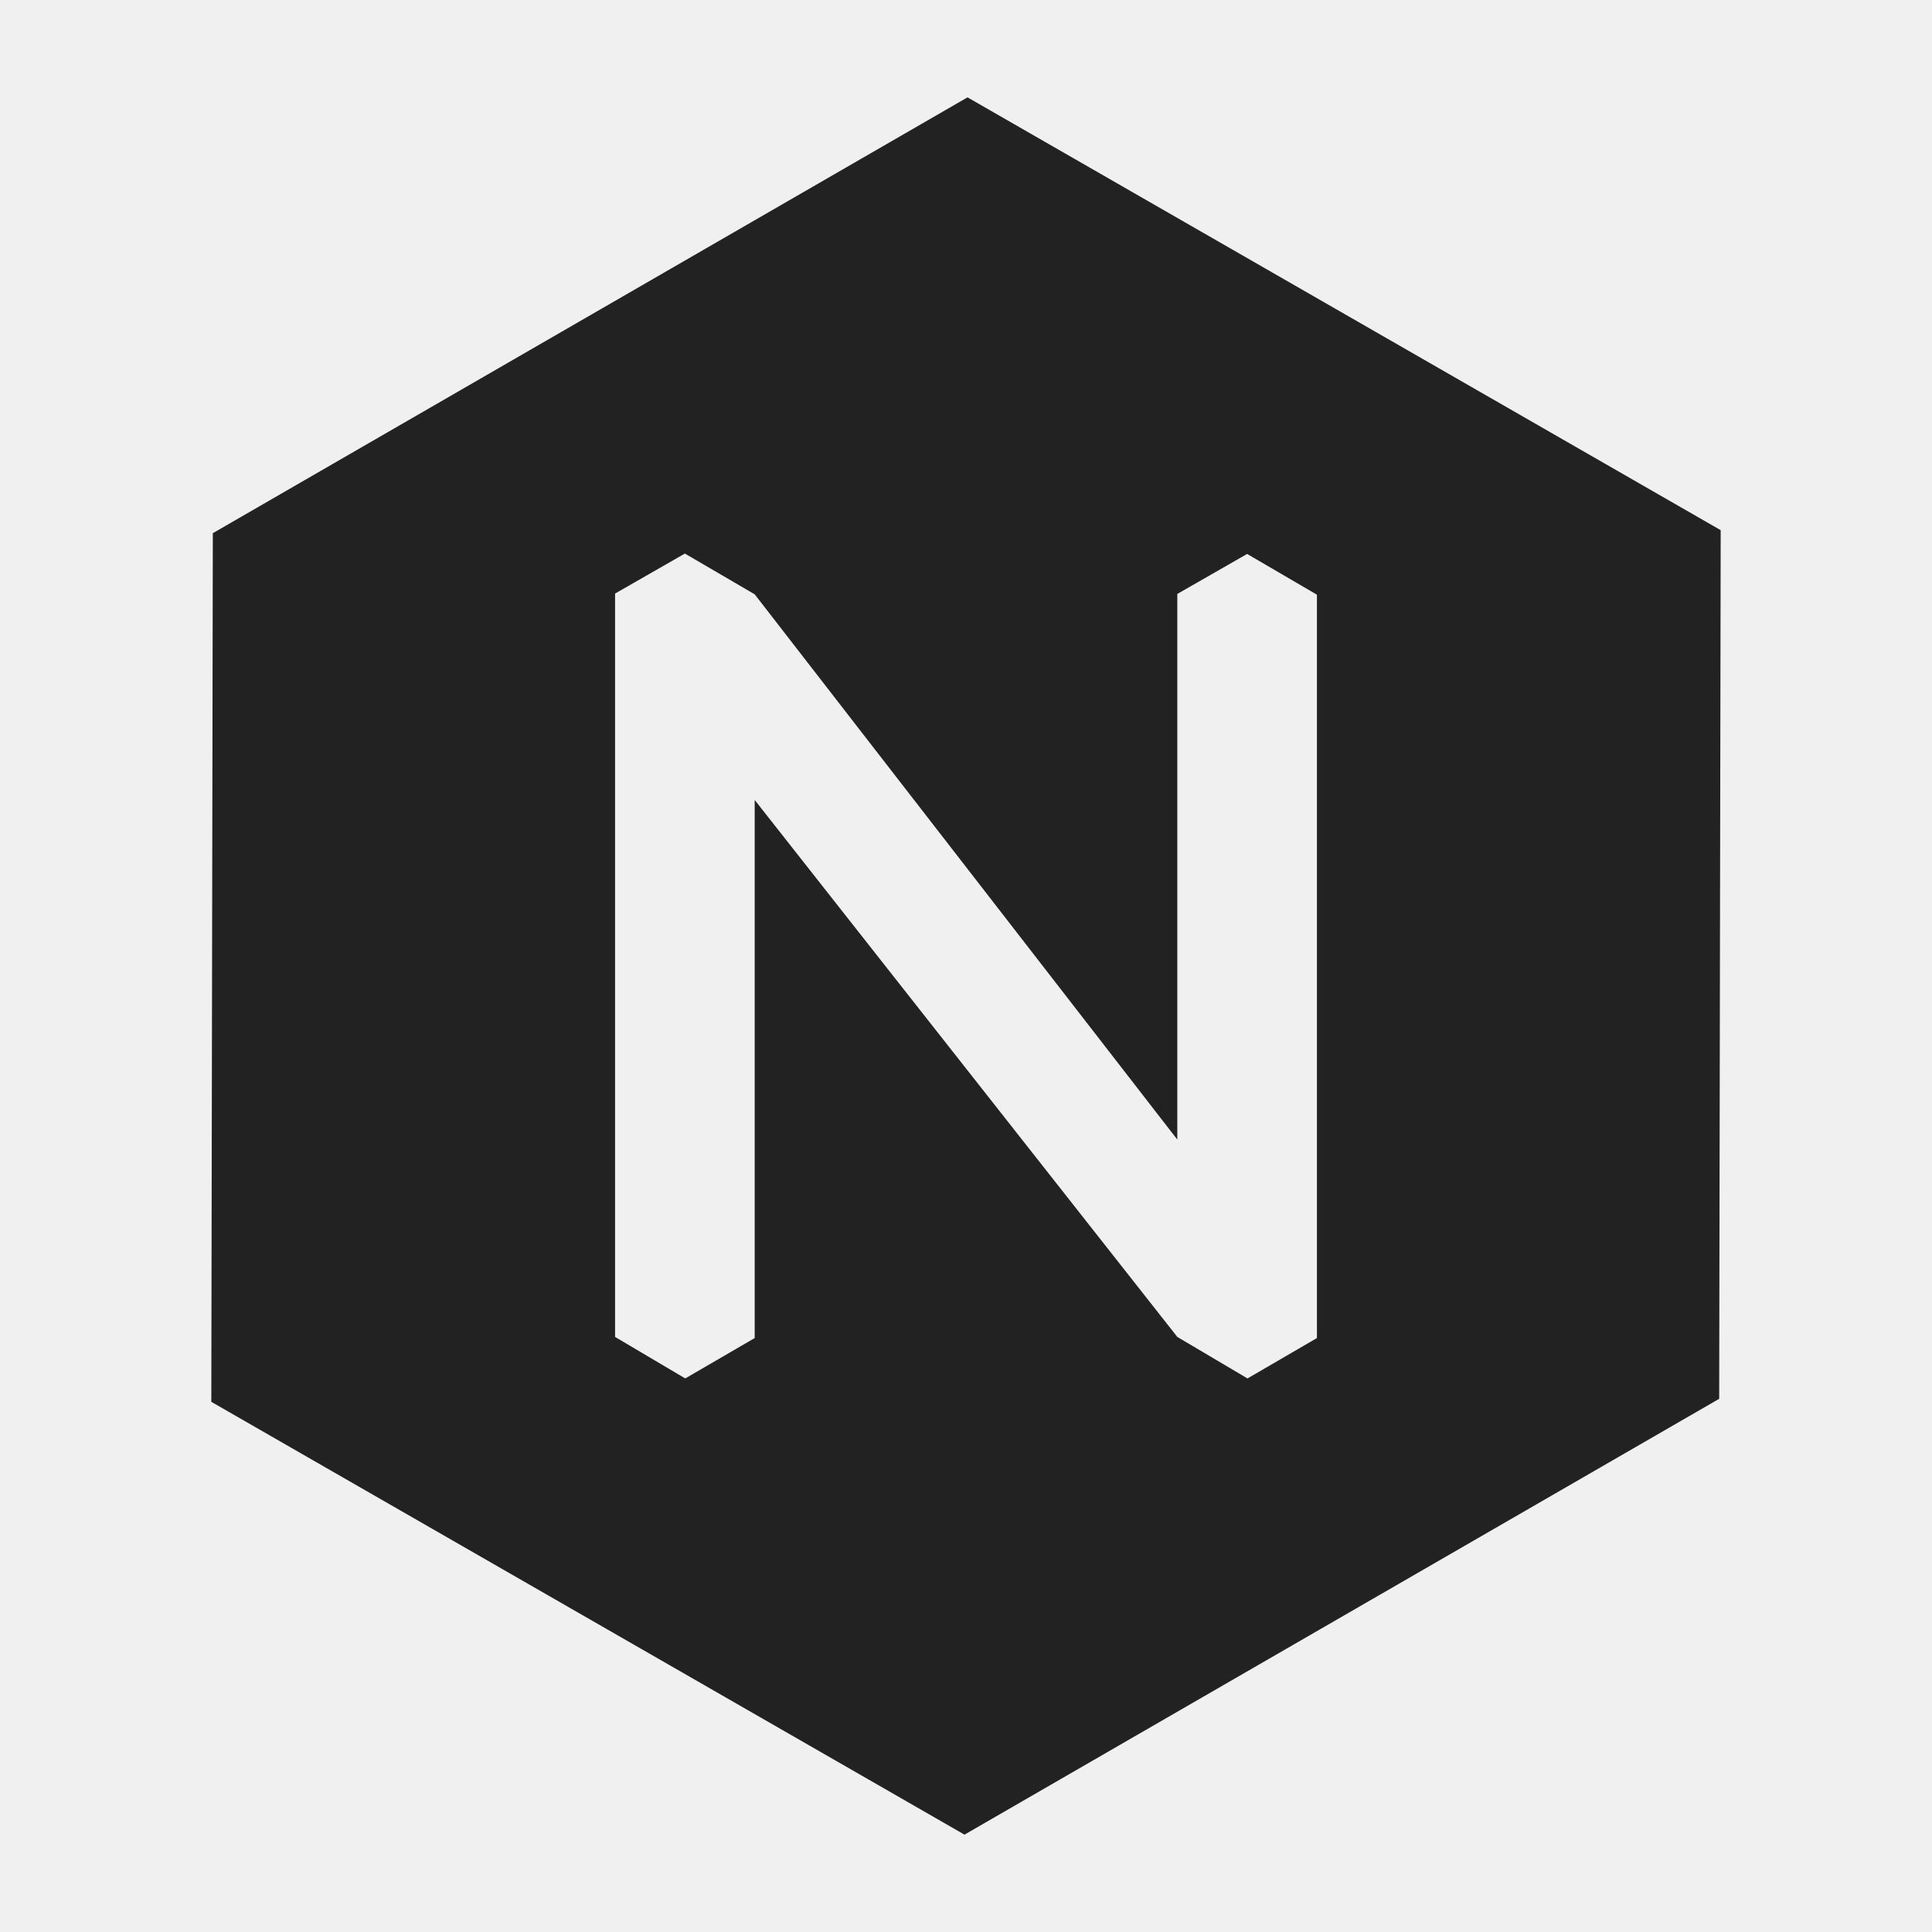
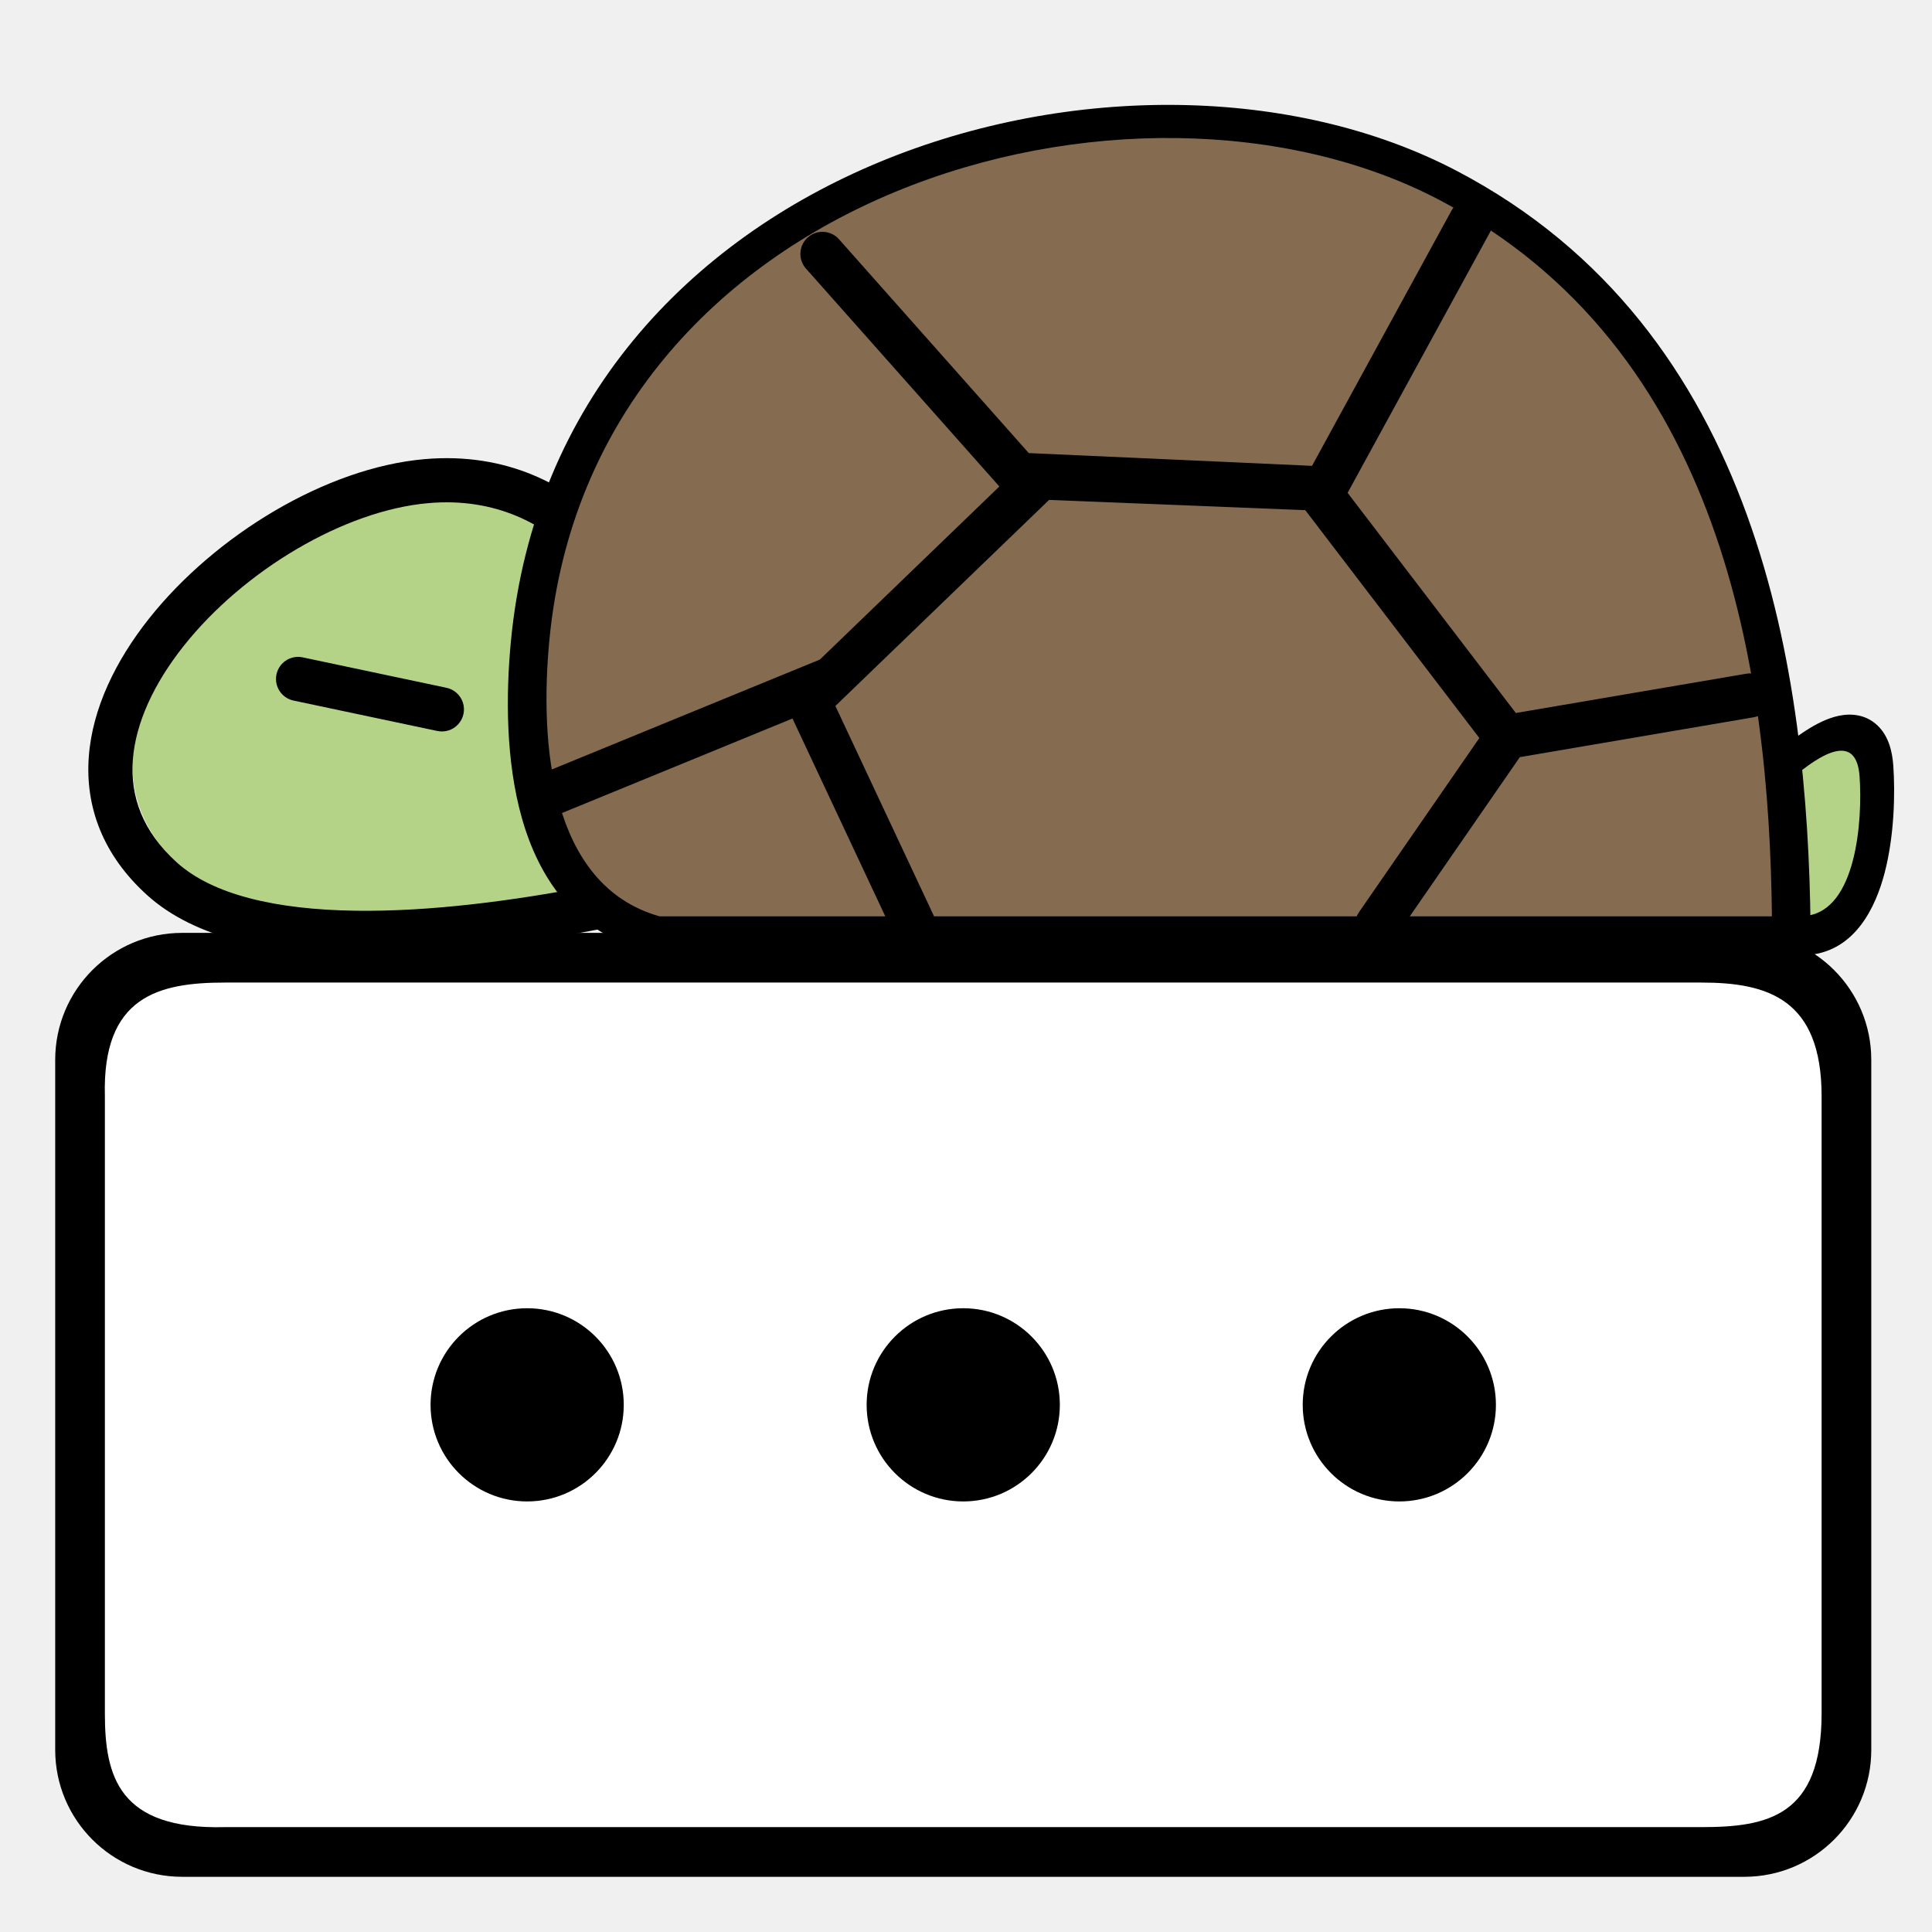
- <svg xmlns="http://www.w3.org/2000/svg" xml:space="preserve" enable-background="new 0 0 512 512" viewBox="0 0 512 512" height="512px" width="512px" y="0px" x="0px" id="NexT" version="1.1">
-   <defs id="defs3388" />
-   <path style="fill:#222222;fill-opacity:1" id="path3384" d="M 256.4,25.8 56.4,141.3 56,371.5 255.6,486.2 455.6,370.7 456,140.5 Z m 92.6,328.8 -18.4,10.7 -18.6,-11 0,0 -112,-142.3 0,142.6 -18.4,10.7 -18.6,-11 0,-197 18.5,-10.6 18.5,10.8 0,0 112,144.5 0,-144.6 18.5,-10.6 18.5,10.8 z" />
+ <svg xmlns="http://www.w3.org/2000/svg" t="1755229479633" class="icon" viewBox="0 0 1024 1024" version="1.1" p-id="1657" width="200" height="200">
+   <path d="M924.526 523.703H96.549c-21.007 0-38.034 17.028-38.034 38.034v365.714c0 21.007 17.028 38.034 38.034 38.034h827.977c21.007 0 38.034-17.028 38.034-38.034V561.737c0-21.007-17.028-38.034-38.034-38.034zM96.549 494.446c-37.165 0-67.291 30.126-67.291 67.291v365.714c0 37.165 30.126 67.291 67.291 67.291h827.977c37.165 0 67.291-30.126 67.291-67.291V561.737c0-37.165-30.126-67.291-67.291-67.291H96.549z" fill="#000000" p-id="1658" />
+   <path d="M55.589 580.985C54.126 528.091 84.067 520.777 119.199 520.777h782.675c35.132 0 63.611 8.777 63.611 60.208v327.218C965.486 962.56 937.007 968.411 901.875 968.411H119.199C62.903 969.874 55.589 941.454 55.589 908.203V580.985z" fill="#FFFFFF" p-id="1659" />
+   <path d="M228.206 744.594c0-28.277 22.923-51.2 51.2-51.2s51.2 22.923 51.2 51.2-22.923 51.2-51.2 51.2S228.206 772.871 228.206 744.594z m231.131 0c0-28.277 22.923-51.2 51.2-51.2s51.2 22.923 51.2 51.2-22.923 51.2-51.2 51.2-51.2-22.923-51.2-51.2z m282.331-51.2c-28.277 0-51.2 22.923-51.2 51.2s22.923 51.2 51.2 51.2 51.2-22.923 51.2-51.2-22.923-51.2-51.2-51.2z" fill="#000000" p-id="1660" />
+   <path d="M95.34 459.129c40.945 37.338 137.131 29.175 218.554 12.505L330.606 340.34c0-15.629-33.005-83.079-106.704-76.586-88.708 7.815-205.698 125.042-128.562 195.376z" fill="#B5D387" p-id="1661" />
+   <path d="M305.924 295.567c-17.086-17.437-42.876-32.039-78.895-28.897-44.529 3.882-97.824 35.559-129.688 75.72-15.828 19.945-25.527 40.945-26.946 60.501-1.375 18.985 4.944 37.628 23.341 54.234 18.967 17.121 52.546 25.006 94.875 25.582 39.117 0.535 83.321-5.179 124.948-13.248l17.013-132.31c-0.219-1.972-1.583-7.382-5.568-15.205-4.137-8.119-10.468-17.586-19.082-26.378z m39.936 15.755c4.863 9.547 8.151 19.278 8.151 26.323v0.749l-19.38 150.712-8.212 1.665c-44.763 9.076-94.07 15.942-138.126 15.34-43.429-0.591-84.579-8.447-110.241-31.612-23.637-21.337-32.906-46.964-30.998-73.298 1.867-25.77 14.324-51.144 31.949-73.359 35.041-44.161 93.842-79.942 145.993-84.489 44.304-3.862 76.665 14.421 97.646 35.834 10.418 10.632 18.098 22.083 23.218 32.136zM918.841 455.943c2.338 5.375 6.047 11.641 11.126 16.791 6.776 6.87 15.471 11.352 26.911 10.082 7.765-0.863 14.792-8.549 19.371-26.103 4.28-16.402 4.813-36.1 3.894-49.216l11.674-0.819-11.674 0.819c-0.187-2.674-0.573-4.277-0.875-5.176-1.984 0.445-5.146 1.808-9.471 4.599-4.283 2.762-9.029 6.472-13.985 10.799-9.904 8.654-19.912 19.122-27.692 27.712a562.603 562.603 0 0 0-9.28 10.512z m76.414-71.3c5.635 5.459 7.686 13.359 8.236 21.214 1.03 14.675 0.538 37.107-4.593 56.765-4.83 18.505-15.6 40.808-39.433 43.456-20.158 2.241-35.6-6.2-46.162-16.908-10.293-10.439-16.41-23.388-19.035-32.42l-1.928-6.644 4.746-4.746-0.006 0.003c-0.003-0.003 0.217-0.249 0.851-0.992l0.494-0.579a597.492 597.492 0 0 1 12.347-14.076c8.031-8.865 18.739-20.1 29.646-29.626 5.451-4.76 11.129-9.254 16.694-12.844 5.413-3.487 11.469-6.621 17.581-7.882 6.384-1.319 14.304-0.784 20.562 5.278z" fill="#000000" p-id="1662" />
+   <path d="M985.618 411.54c-3.204-45.562-70.82 37.435-72.795 39.406 3.701 12.724 17.768 37.435 44.418 34.48 26.65-2.955 30.024-50.489 28.377-73.886z" fill="#B5D387" p-id="1663" />
+   <path d="M475.633 107.286c-94.293 38.941-170.341 117.438-181.546 234.838-2.58 27.063-2.458 58.792 5.12 85.358 7.367 25.828 21.15 45.03 44.883 52.335h591.945c-2.85-131.043-30.72-293.089-174.896-368.576-79.281-41.51-190.786-43.069-285.506-3.956z m-8.932-21.633c100.086-41.332 218.946-40.357 305.292 4.851C933.522 175.075 958.171 358.289 959.634 491.391l0.129 11.832H340.787l-1.559-0.439c-35.316-9.959-53.737-38.064-62.528-68.883-8.736-30.618-8.613-65.685-5.91-94 12.197-127.81 95.399-212.74 195.912-254.247z" fill="#000000" p-id="1664" />
+   <path d="M291.173 339.313c-5.146 53.851 0 129.91 58.388 146.356H939.154c-1.425-129.363-25.635-300.939-176.593-379.872-161.271-84.325-448.6-4.93-471.388 233.516z" fill="#856B50" p-id="1665" />
+   <path d="M146.537 357.44a11.703 11.703 0 0 1 13.874-9.026l76.069 16.091a11.703 11.703 0 1 1-4.845 22.897l-76.069-16.091a11.703 11.703 0 0 1-9.029-13.871zM789.972 122.64a11.7 11.7 0 1 0-20.539-11.223l-74.029 135.49-150.142-6.764-100.577-113.328a11.703 11.703 0 0 0-17.507 15.536l102.508 115.498-95.124 91.727-144.969 59.436a11.703 11.703 0 1 0 8.88 21.656l121.563-49.84 53.576 114.199c2.744 5.851 9.713 8.37 15.565 5.623 5.851-2.744 8.37-9.713 5.623-15.565l-52.031-110.908 113.254-109.211 135.8 5.433L784.091 391.165l-63.751 92.239a11.7 11.7 0 1 0 19.254 13.306l65.951-95.419 123.872-21.115a11.703 11.703 0 1 0-3.932-23.072l-122.064 20.805-89.164-116.695 75.715-138.574z" fill="#000000" p-id="1666" />
</svg>
